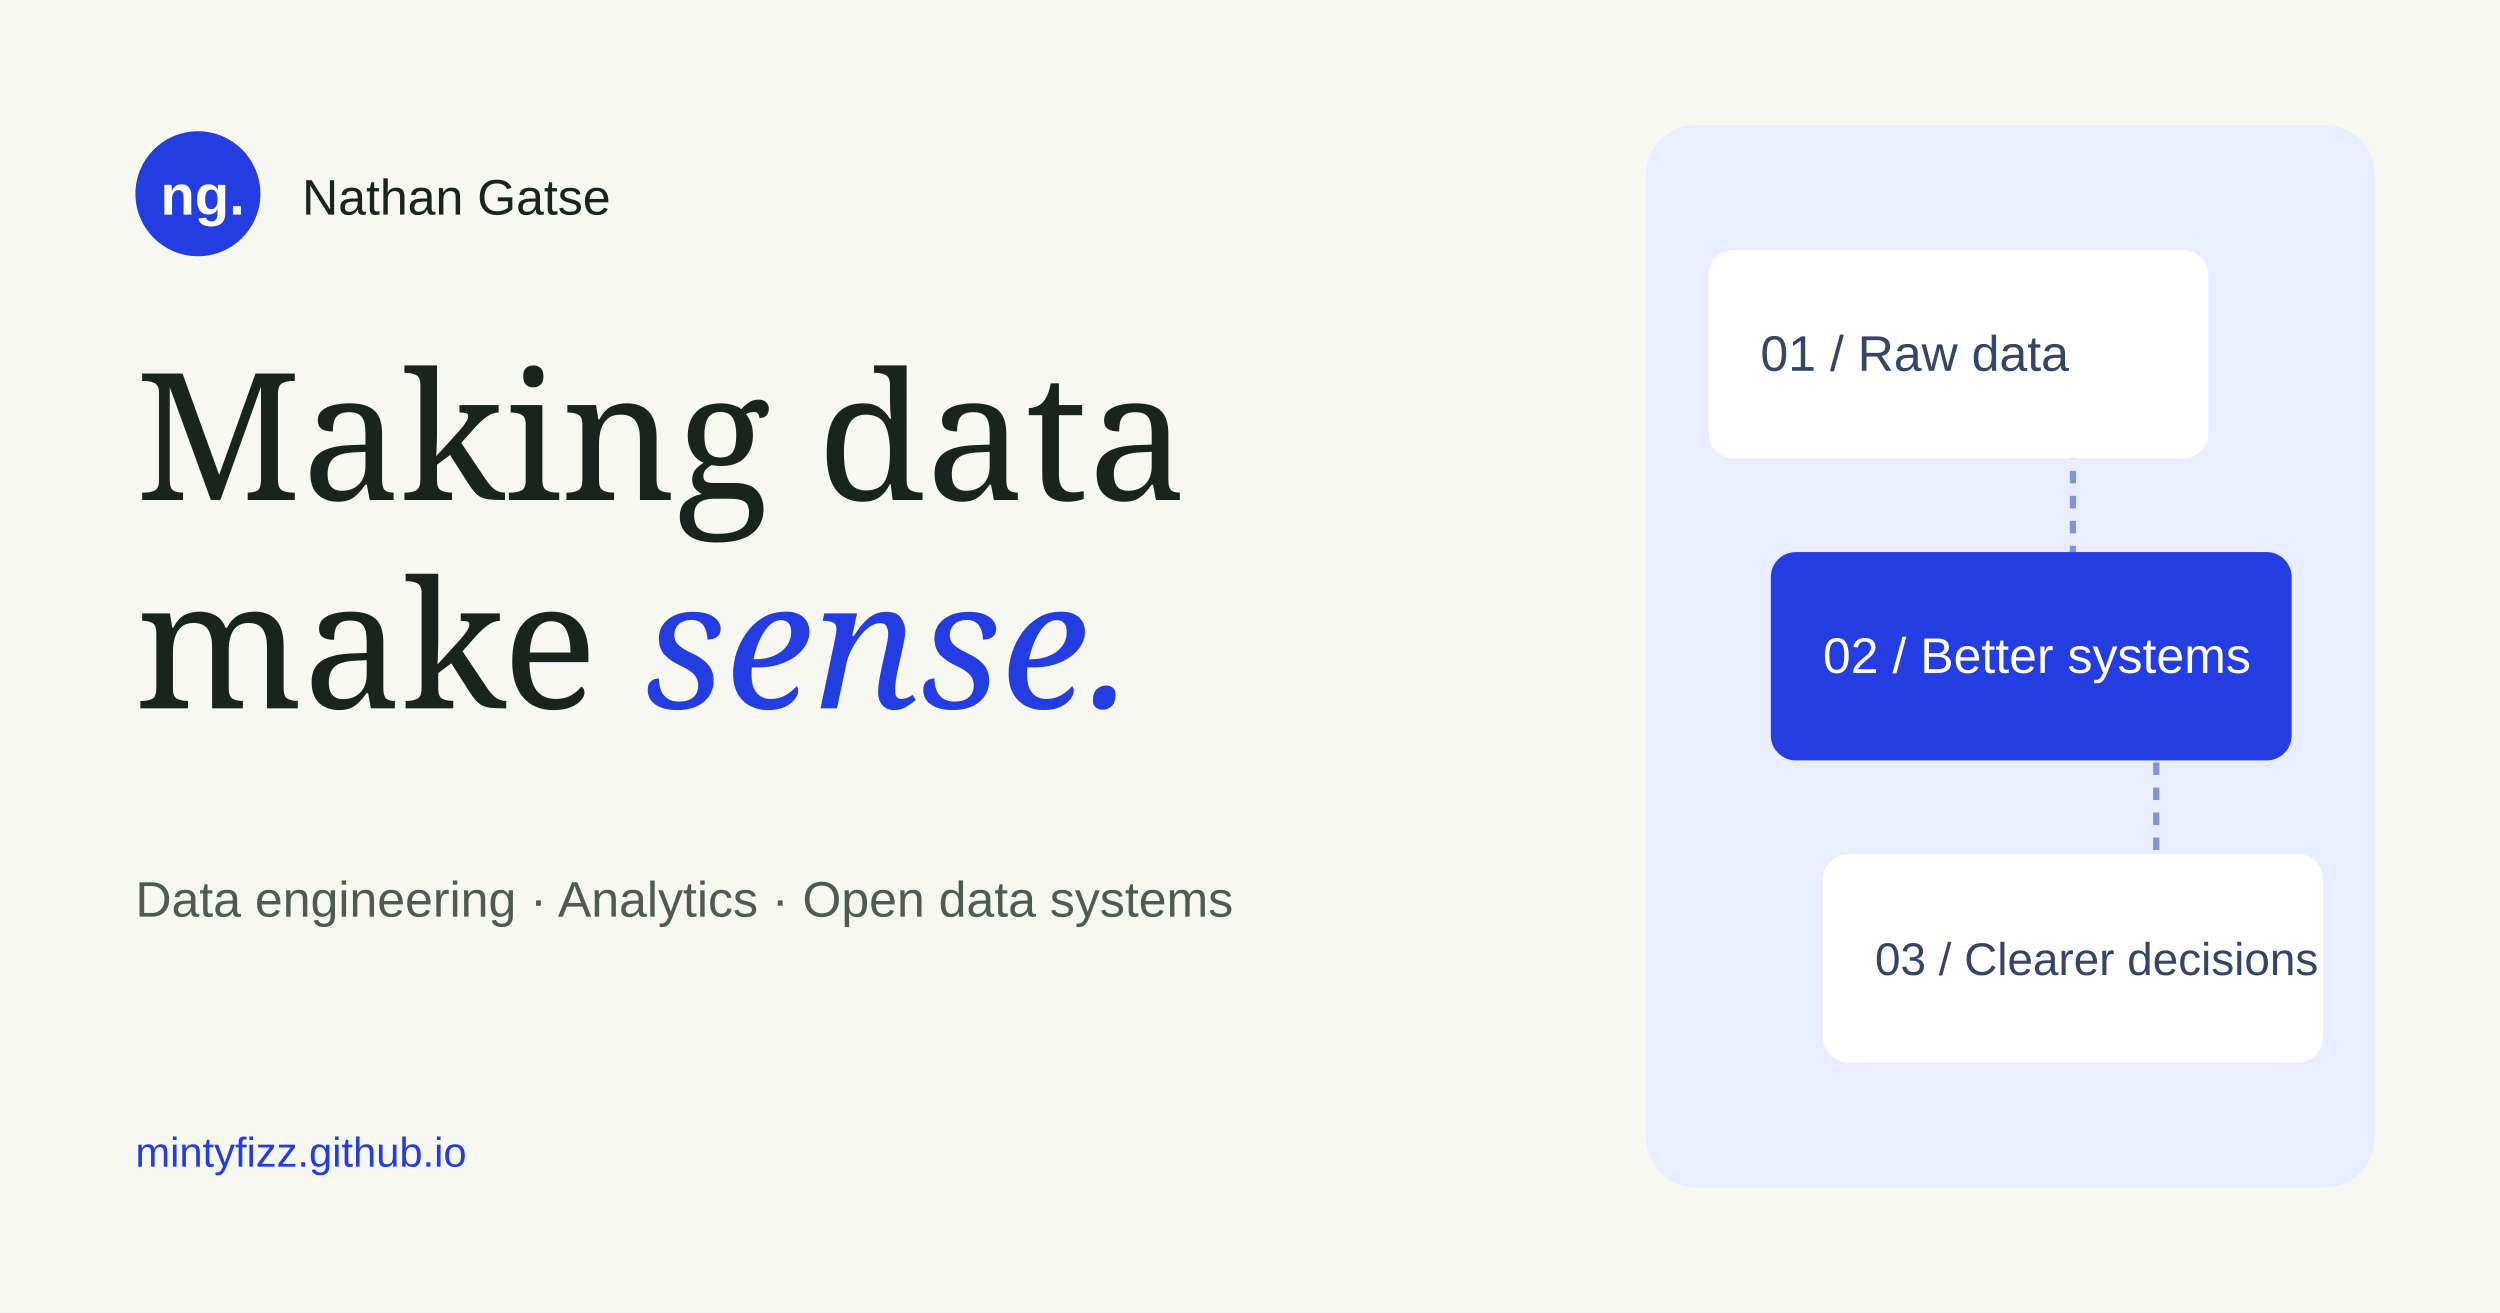
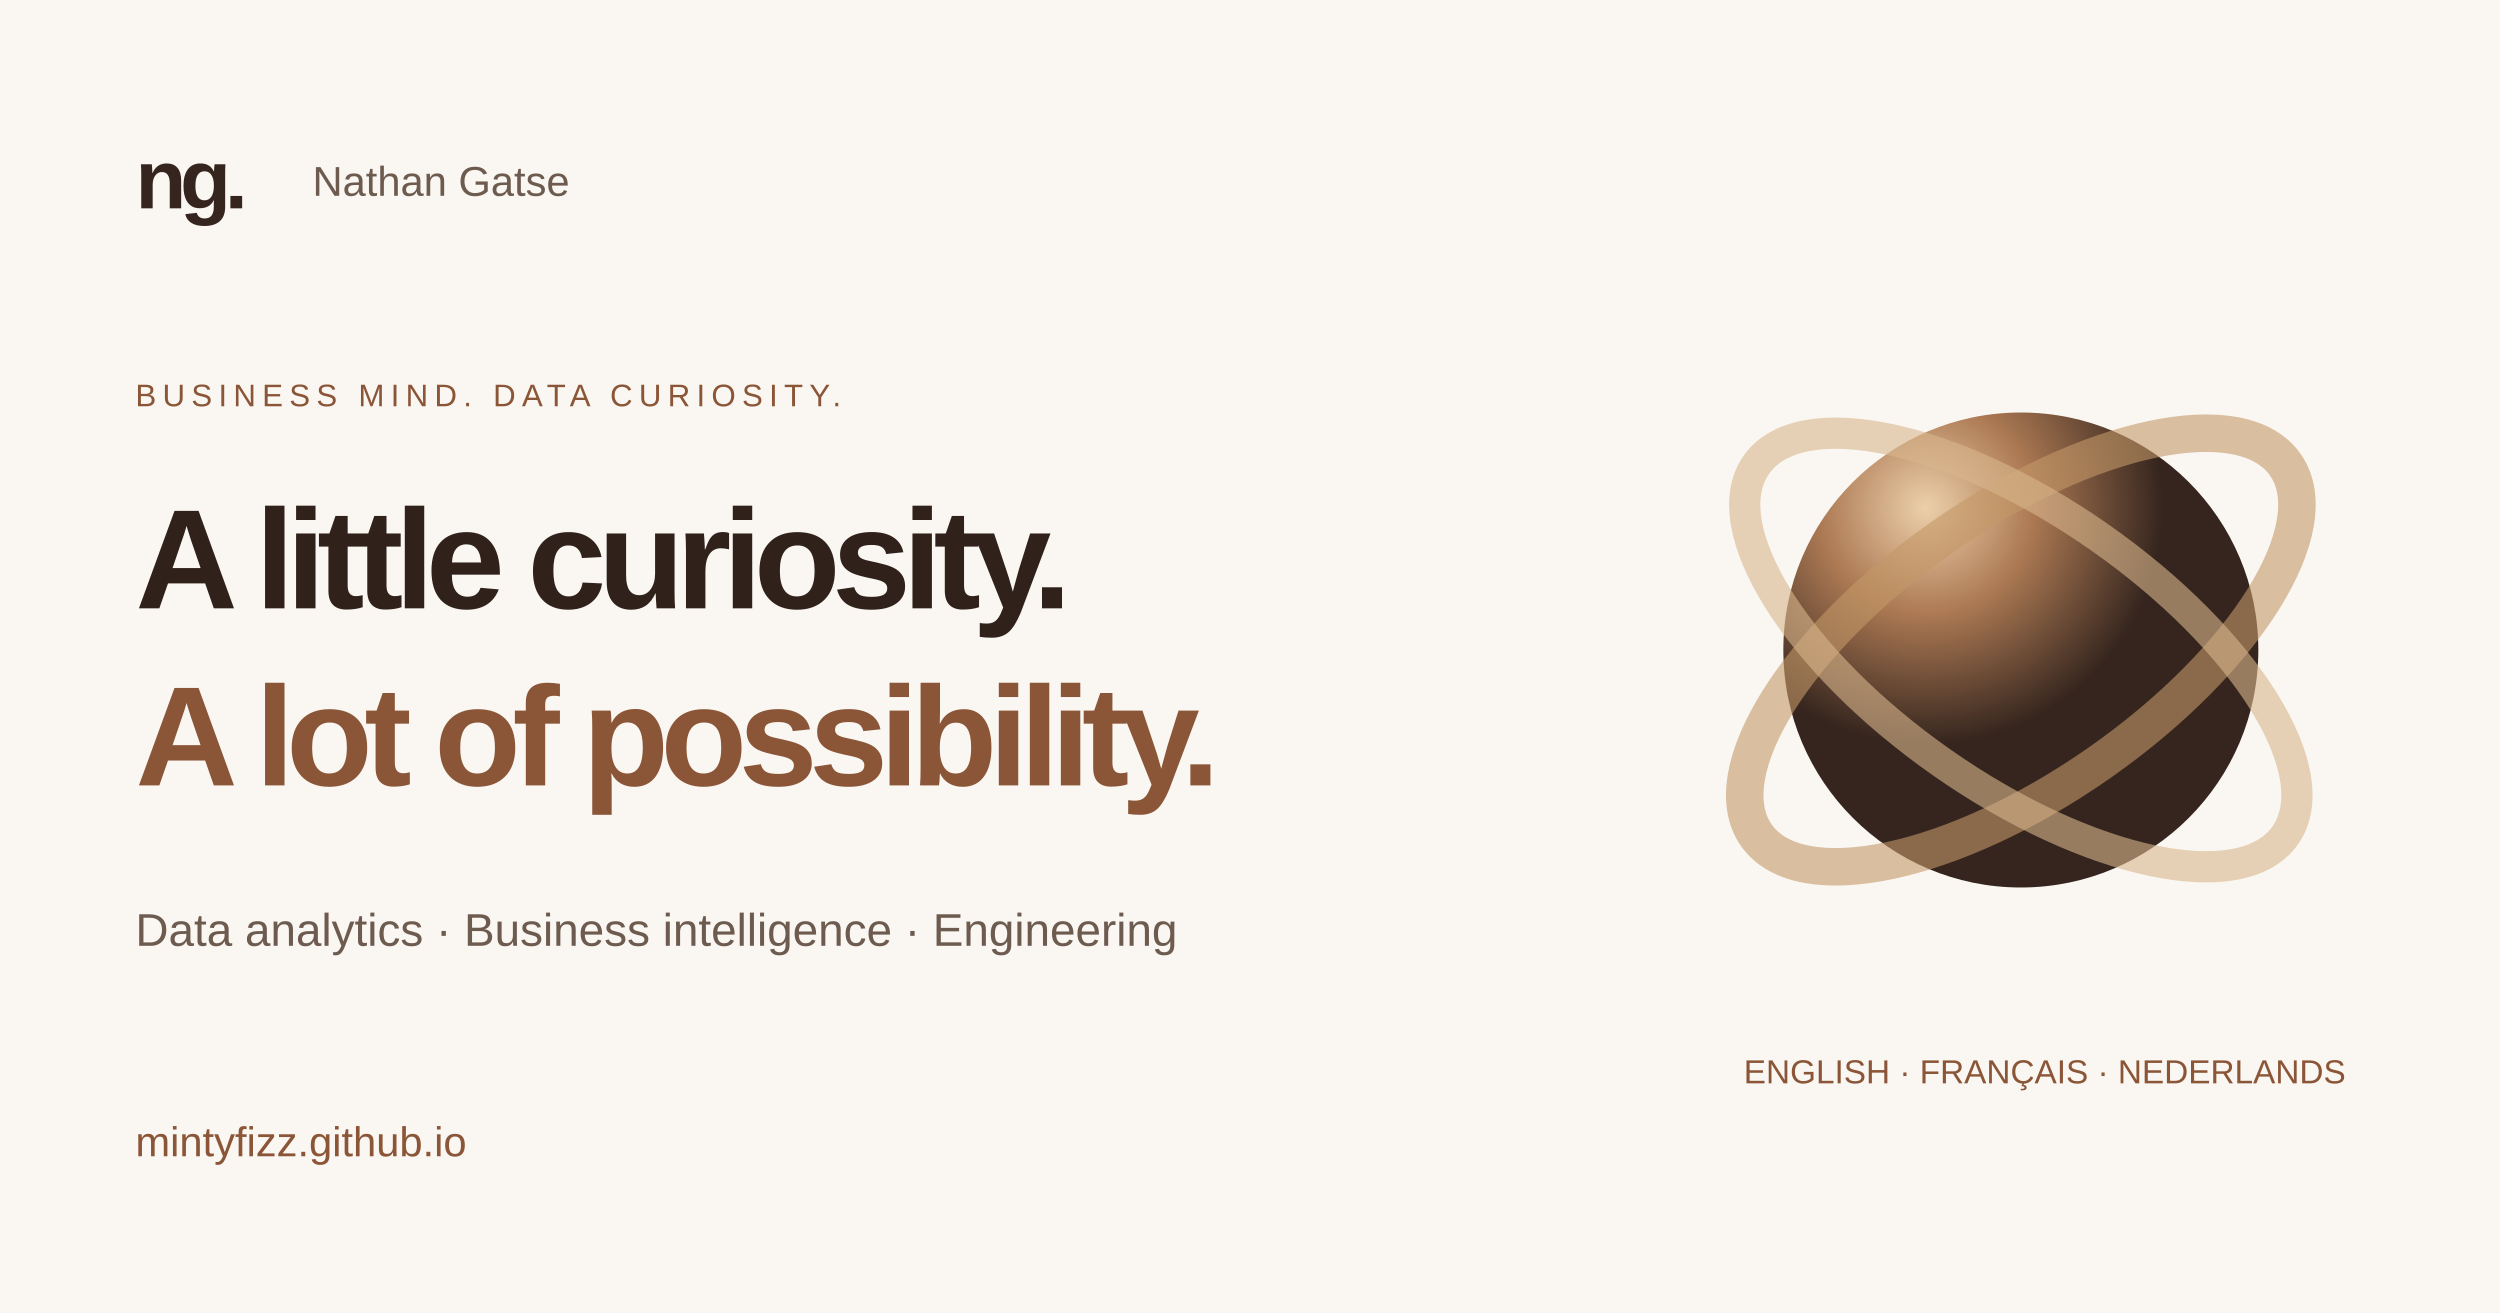
<svg xmlns="http://www.w3.org/2000/svg" width="1200" height="630" viewBox="0 0 1200 630">
-   <rect width="1200" height="630" fill="#f7f8f2" />
-   <rect x="790" y="60" width="350" height="510" rx="24" fill="#e9eeff" />
-   <circle cx="95" cy="93" r="30" fill="#243de0" />
-   <text x="77" y="103" font-family="Arial,sans-serif" font-size="27" font-weight="bold" fill="white">ng.</text>
-   <text x="145" y="103" font-family="Arial,sans-serif" font-size="24" fill="#18241d">Nathan Gatse</text>
-   <text x="65" y="240" font-family="Georgia,serif" font-size="85" fill="#18241d">Making data</text>
-   <text x="65" y="340" font-family="Georgia,serif" font-size="85" fill="#18241d">make <tspan font-style="italic" fill="#243de0">sense.</tspan>
-   </text>
-   <text x="65" y="440" font-family="Arial,sans-serif" font-size="24" fill="#4d5b52">Data engineering · Analytics · Open data systems</text>
-   <text x="65" y="560" font-family="Arial,sans-serif" font-size="20" fill="#243de0">mintyfizz.github.io</text>
-   <path d="M875 190h120v110h40v115" fill="none" stroke="#8194d6" stroke-width="3" stroke-dasharray="6 6" />
-   <rect x="820" y="120" width="240" height="100" rx="12" fill="white" />
-   <text x="845" y="178" font-family="Arial,sans-serif" font-size="24" fill="#344567">01 / Raw data</text>
-   <rect x="850" y="265" width="250" height="100" rx="12" fill="#243de0" />
-   <text x="875" y="323" font-family="Arial,sans-serif" font-size="24" fill="white">02 / Better systems</text>
-   <rect x="875" y="410" width="240" height="100" rx="12" fill="white" />
-   <text x="900" y="468" font-family="Arial,sans-serif" font-size="22" fill="#344567">03 / Clearer decisions</text>
+   <defs>
+     <radialGradient id="g" cx="30%" cy="20%">
+       <stop stop-color="#ecd0aa" />
+       <stop offset=".45" stop-color="#ac7953" />
+       <stop offset="1" stop-color="#35251e" />
+     </radialGradient>
+   </defs>
+   <rect width="1200" height="630" fill="#faf7f2" />
+   <text x="65" y="100" font-family="Arial,sans-serif" font-weight="bold" font-size="40" letter-spacing="-3" fill="#35251e">ng.</text>
+   <text x="150" y="94" font-family="Arial,sans-serif" font-size="20" fill="#6d5b4f">Nathan Gatse</text>
+   <text x="65" y="195" font-family="Arial,sans-serif" font-size="15" letter-spacing="3" fill="#8b5537">BUSINESS MIND. DATA CURIOSITY.</text>
+   <text x="65" y="292" font-family="Arial,sans-serif" font-size="68" font-weight="bold" letter-spacing="-4" fill="#30221b">A little curiosity.</text>
+   <text x="65" y="377" font-family="Arial,sans-serif" font-size="68" font-weight="bold" letter-spacing="-4" fill="#8b5537">A lot of possibility.</text>
+   <text x="65" y="454" font-family="Arial,sans-serif" font-size="22" fill="#6d5b4f">Data analytics · Business intelligence · Engineering</text>
+   <text x="65" y="555" font-family="Arial,sans-serif" font-size="20" fill="#8b5537">mintyfizz.github.io</text>
+   <circle cx="970" cy="312" r="114" fill="url(#g)" />
+   <ellipse cx="970" cy="312" rx="155" ry="66" transform="rotate(-35 970 312)" fill="none" stroke="#c39768" stroke-width="18" opacity=".6" />
+   <ellipse cx="970" cy="312" rx="155" ry="66" transform="rotate(35 970 312)" fill="none" stroke="#d8b68c" stroke-width="15" opacity=".6" />
+   <text x="837" y="520" font-family="Arial,sans-serif" font-size="16" fill="#8b5537">ENGLISH · FRANÇAIS · NEDERLANDS</text>
</svg>
